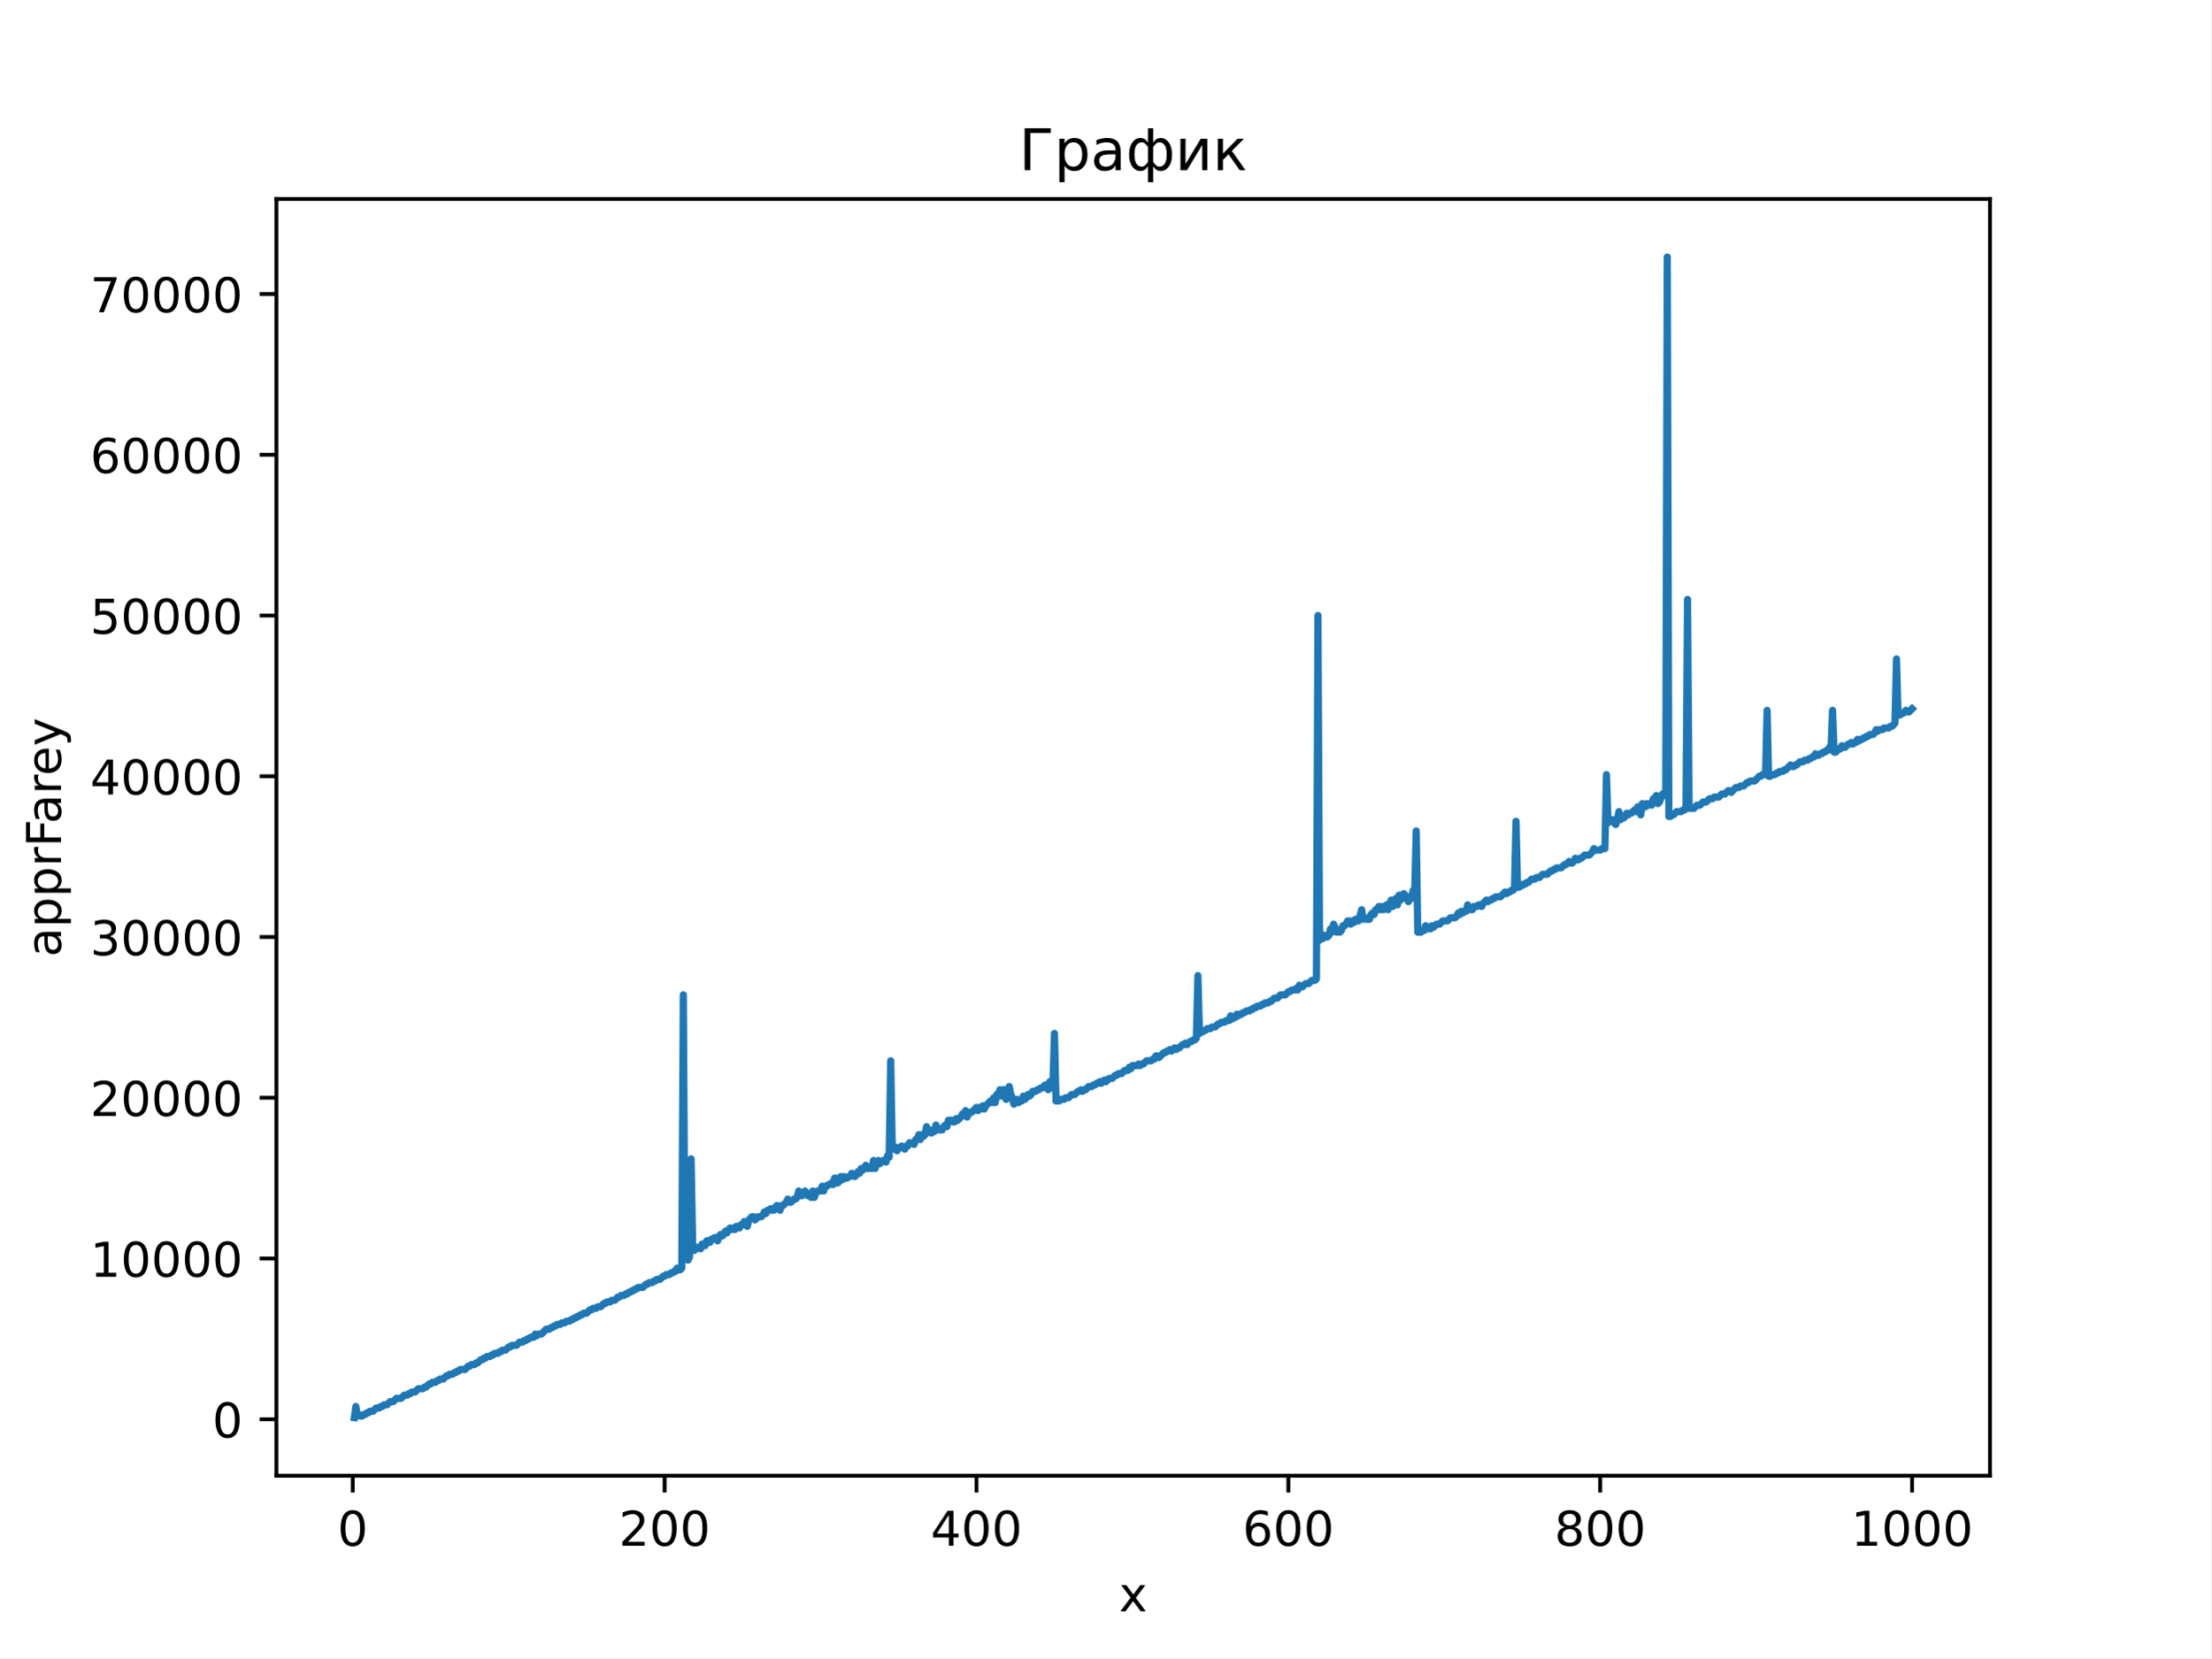
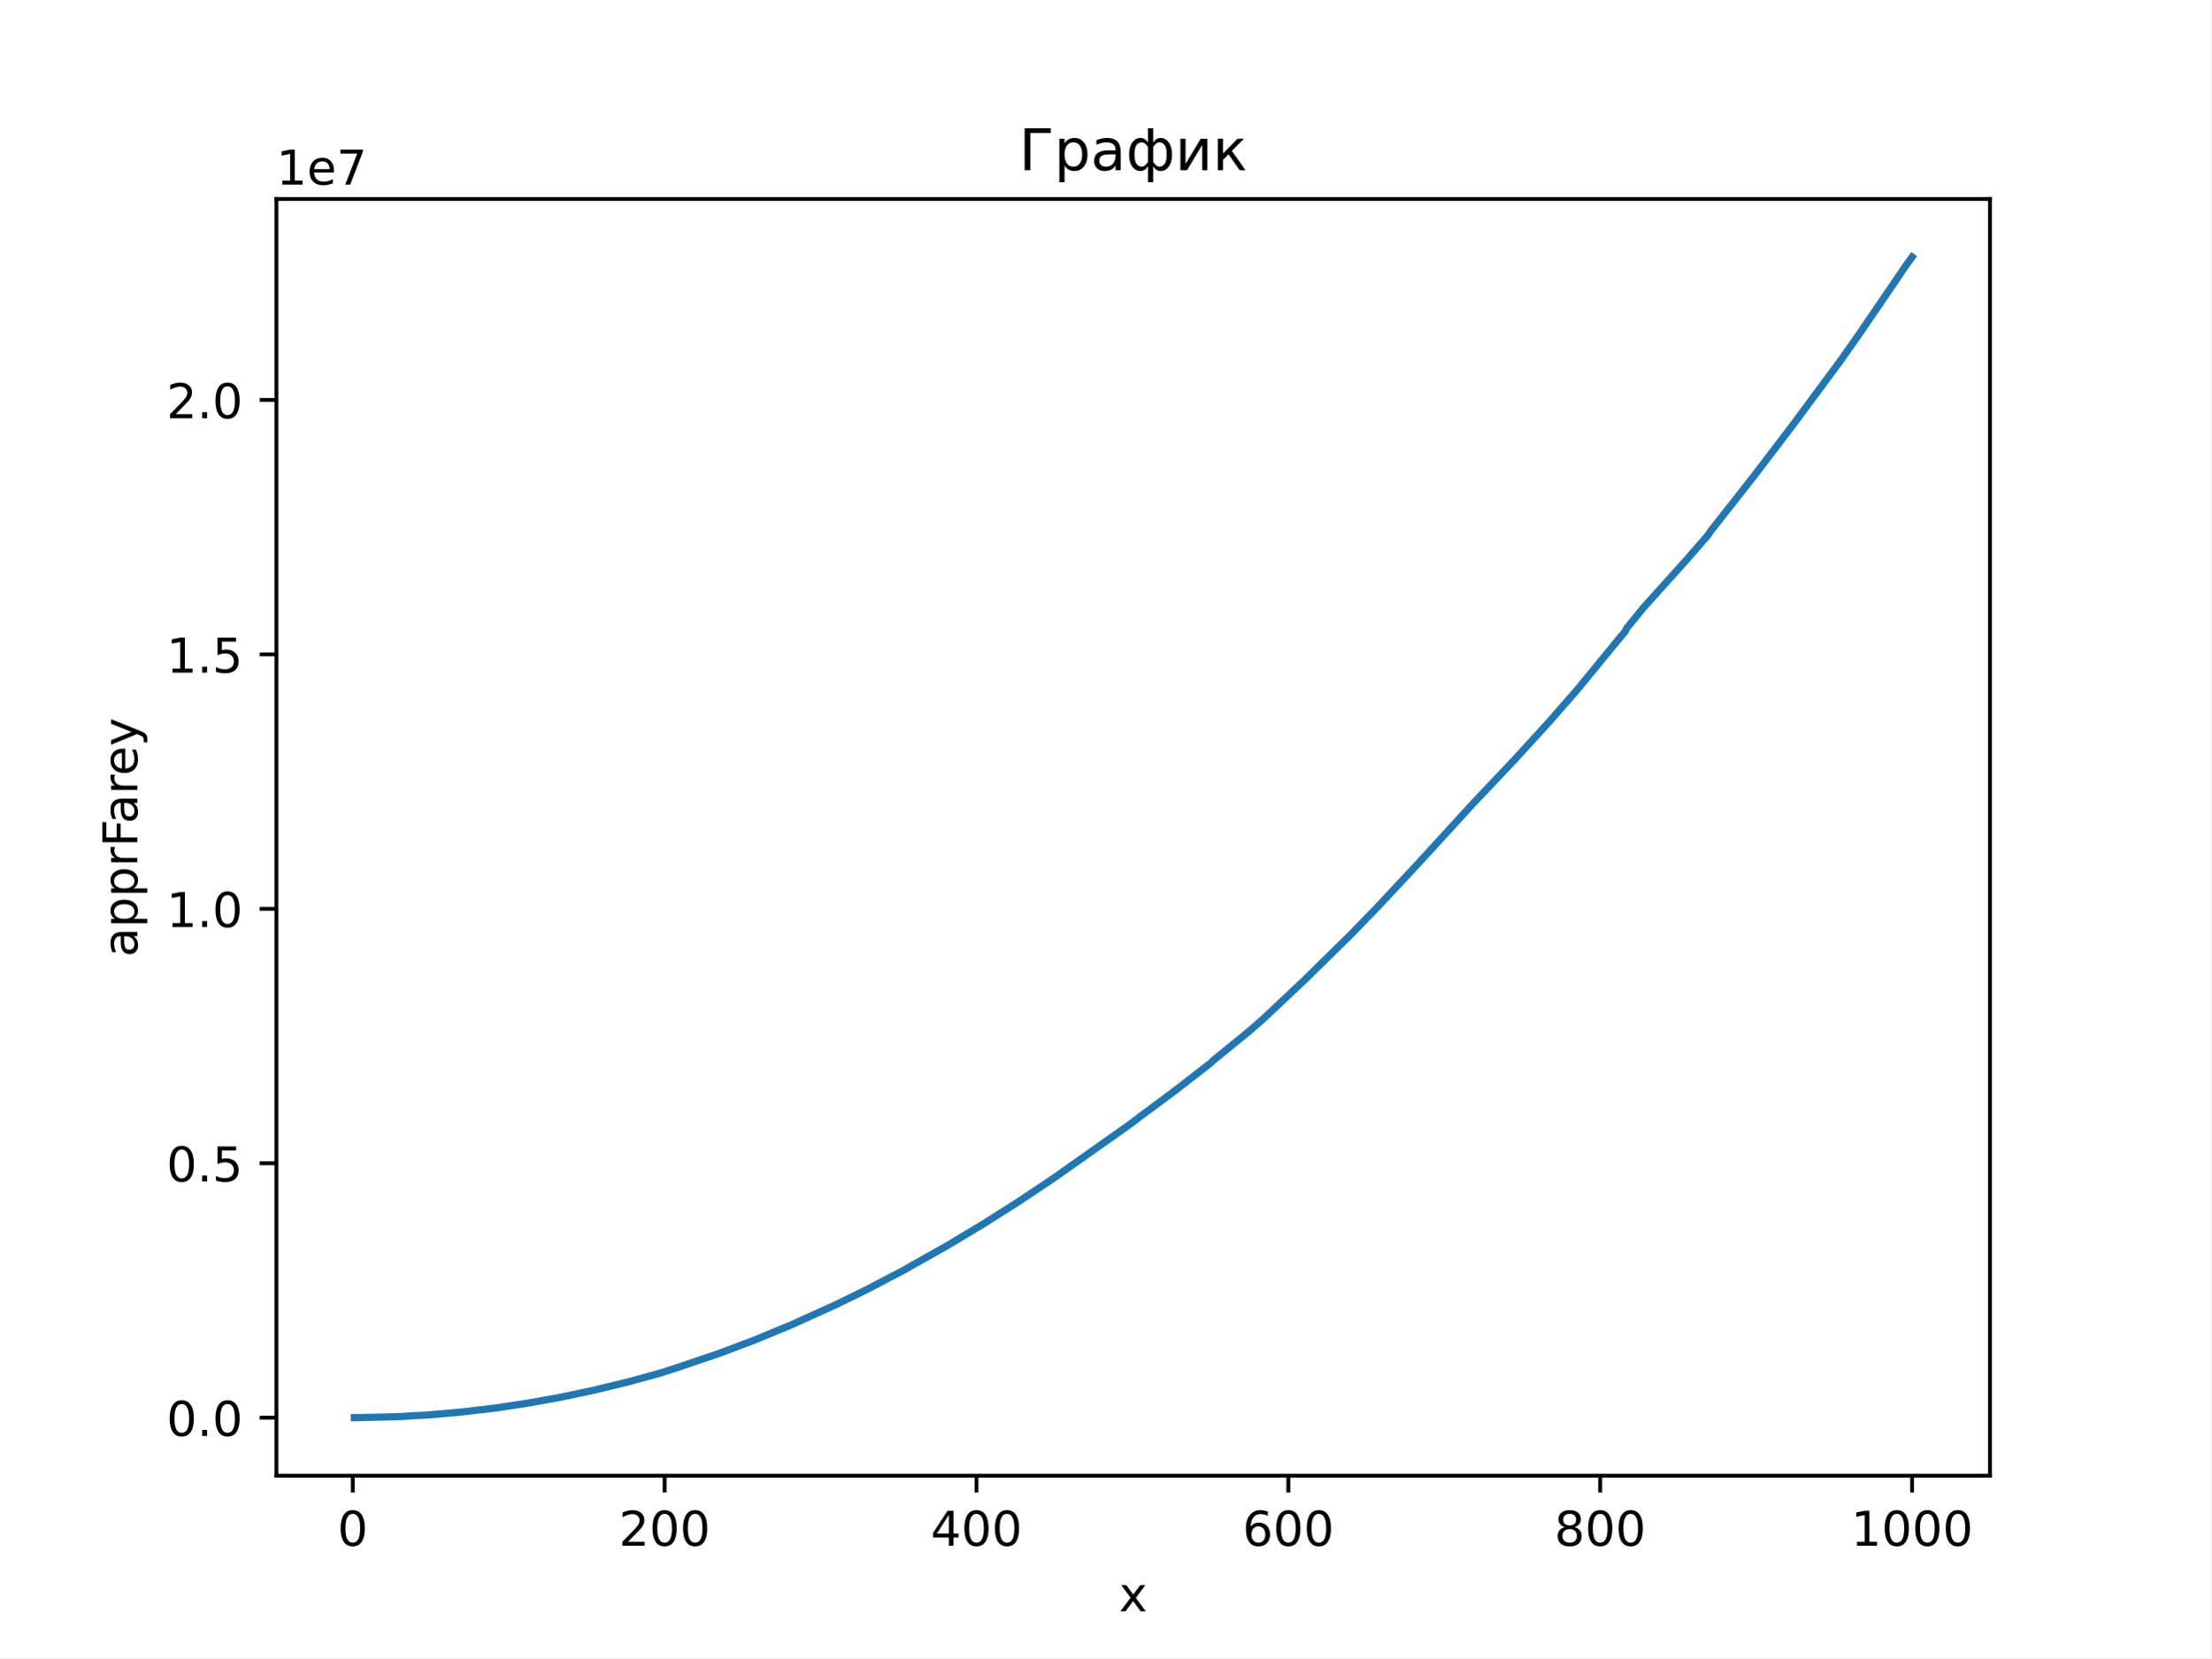
<svg xmlns="http://www.w3.org/2000/svg" xmlns:xlink="http://www.w3.org/1999/xlink" width="460.8pt" height="345.6pt" viewBox="0 0 460.8 345.6" version="1.1">
  <defs>
    <style type="text/css">*{stroke-linejoin: round; stroke-linecap: butt}</style>
  </defs>
  <g id="figure_1">
    <g id="patch_1">
      <path d="M 0 345.6  L 460.8 345.6  L 460.8 0  L 0 0  z " style="fill: #ffffff" />
    </g>
    <g id="axes_1">
      <g id="patch_2">
        <path d="M 57.6 307.584  L 414.72 307.584  L 414.72 41.472  L 57.6 41.472  z " style="fill: #ffffff" />
      </g>
      <g id="matplotlib.axis_1">
        <g id="xtick_1">
          <g id="line2d_1">
            <defs>
-               <path id="m98257b2f9a" d="M 0 0  L 0 3.5  " style="stroke: #000000; stroke-width: 0.8" />
-             </defs>
-             <g>
-               <use xlink:href="#m98257b2f9a" x="73.508" y="307.584" style="stroke: #000000; stroke-width: 0.8" />
+               <path id="md2cd9f8c69" d="M 0 0  L 0 3.5  " style="stroke: #000000; stroke-width: 0.8" />
+             </defs>
+             <g>
+               <use xlink:href="#md2cd9f8c69" x="73.508" y="307.584" style="stroke: #000000; stroke-width: 0.8" />
            </g>
          </g>
          <g id="text_1">
            <g transform="translate(70.3265 322.1824) scale(0.1 -0.1)">
              <defs>
                <path id="DejaVuSans-30" d="M 2034 4250  Q 1547 4250 1301 3770  Q 1056 3291 1056 2328  Q 1056 1369 1301 889  Q 1547 409 2034 409  Q 2525 409 2770 889  Q 3016 1369 3016 2328  Q 3016 3291 2770 3770  Q 2525 4250 2034 4250  z M 2034 4750  Q 2819 4750 3233 4129  Q 3647 3509 3647 2328  Q 3647 1150 3233 529  Q 2819 -91 2034 -91  Q 1250 -91 836 529  Q 422 1150 422 2328  Q 422 3509 836 4129  Q 1250 4750 2034 4750  z " transform="scale(0.015625)" />
              </defs>
              <use xlink:href="#DejaVuSans-30" />
            </g>
          </g>
        </g>
        <g id="xtick_2">
          <g id="line2d_2">
            <g>
-               <use xlink:href="#m98257b2f9a" x="138.504" y="307.584" style="stroke: #000000; stroke-width: 0.8" />
+               <use xlink:href="#md2cd9f8c69" x="138.504" y="307.584" style="stroke: #000000; stroke-width: 0.8" />
            </g>
          </g>
          <g id="text_2">
            <g transform="translate(128.9599 322.1824) scale(0.1 -0.1)">
              <defs>
                <path id="DejaVuSans-32" d="M 1228 531  L 3431 531  L 3431 0  L 469 0  L 469 531  Q 828 903 1448 1529  Q 2069 2156 2228 2338  Q 2531 2678 2651 2914  Q 2772 3150 2772 3378  Q 2772 3750 2511 3984  Q 2250 4219 1831 4219  Q 1534 4219 1204 4116  Q 875 4013 500 3803  L 500 4441  Q 881 4594 1212 4672  Q 1544 4750 1819 4750  Q 2544 4750 2975 4387  Q 3406 4025 3406 3419  Q 3406 3131 3298 2873  Q 3191 2616 2906 2266  Q 2828 2175 2409 1742  Q 1991 1309 1228 531  z " transform="scale(0.015625)" />
              </defs>
              <use xlink:href="#DejaVuSans-32" />
              <use xlink:href="#DejaVuSans-30" transform="translate(63.62305 0)" />
              <use xlink:href="#DejaVuSans-30" transform="translate(127.2461 0)" />
            </g>
          </g>
        </g>
        <g id="xtick_3">
          <g id="line2d_3">
            <g>
-               <use xlink:href="#m98257b2f9a" x="203.5" y="307.584" style="stroke: #000000; stroke-width: 0.8" />
+               <use xlink:href="#md2cd9f8c69" x="203.5" y="307.584" style="stroke: #000000; stroke-width: 0.8" />
            </g>
          </g>
          <g id="text_3">
            <g transform="translate(193.9558 322.1824) scale(0.1 -0.1)">
              <defs>
                <path id="DejaVuSans-34" d="M 2419 4116  L 825 1625  L 2419 1625  L 2419 4116  z M 2253 4666  L 3047 4666  L 3047 1625  L 3713 1625  L 3713 1100  L 3047 1100  L 3047 0  L 2419 0  L 2419 1100  L 313 1100  L 313 1709  L 2253 4666  z " transform="scale(0.015625)" />
              </defs>
              <use xlink:href="#DejaVuSans-34" />
              <use xlink:href="#DejaVuSans-30" transform="translate(63.62305 0)" />
              <use xlink:href="#DejaVuSans-30" transform="translate(127.2461 0)" />
            </g>
          </g>
        </g>
        <g id="xtick_4">
          <g id="line2d_4">
            <g>
-               <use xlink:href="#m98257b2f9a" x="268.495" y="307.584" style="stroke: #000000; stroke-width: 0.8" />
+               <use xlink:href="#md2cd9f8c69" x="268.495" y="307.584" style="stroke: #000000; stroke-width: 0.8" />
            </g>
          </g>
          <g id="text_4">
            <g transform="translate(258.9517 322.1824) scale(0.1 -0.1)">
              <defs>
                <path id="DejaVuSans-36" d="M 2113 2584  Q 1688 2584 1439 2293  Q 1191 2003 1191 1497  Q 1191 994 1439 701  Q 1688 409 2113 409  Q 2538 409 2786 701  Q 3034 994 3034 1497  Q 3034 2003 2786 2293  Q 2538 2584 2113 2584  z M 3366 4563  L 3366 3988  Q 3128 4100 2886 4159  Q 2644 4219 2406 4219  Q 1781 4219 1451 3797  Q 1122 3375 1075 2522  Q 1259 2794 1537 2939  Q 1816 3084 2150 3084  Q 2853 3084 3261 2657  Q 3669 2231 3669 1497  Q 3669 778 3244 343  Q 2819 -91 2113 -91  Q 1303 -91 875 529  Q 447 1150 447 2328  Q 447 3434 972 4092  Q 1497 4750 2381 4750  Q 2619 4750 2861 4703  Q 3103 4656 3366 4563  z " transform="scale(0.015625)" />
              </defs>
              <use xlink:href="#DejaVuSans-36" />
              <use xlink:href="#DejaVuSans-30" transform="translate(63.62305 0)" />
              <use xlink:href="#DejaVuSans-30" transform="translate(127.2461 0)" />
            </g>
          </g>
        </g>
        <g id="xtick_5">
          <g id="line2d_5">
            <g>
-               <use xlink:href="#m98257b2f9a" x="333.491" y="307.584" style="stroke: #000000; stroke-width: 0.8" />
+               <use xlink:href="#md2cd9f8c69" x="333.491" y="307.584" style="stroke: #000000; stroke-width: 0.8" />
            </g>
          </g>
          <g id="text_5">
            <g transform="translate(323.9476 322.1824) scale(0.1 -0.1)">
              <defs>
                <path id="DejaVuSans-38" d="M 2034 2216  Q 1584 2216 1326 1975  Q 1069 1734 1069 1313  Q 1069 891 1326 650  Q 1584 409 2034 409  Q 2484 409 2743 651  Q 3003 894 3003 1313  Q 3003 1734 2745 1975  Q 2488 2216 2034 2216  z M 1403 2484  Q 997 2584 770 2862  Q 544 3141 544 3541  Q 544 4100 942 4425  Q 1341 4750 2034 4750  Q 2731 4750 3128 4425  Q 3525 4100 3525 3541  Q 3525 3141 3298 2862  Q 3072 2584 2669 2484  Q 3125 2378 3379 2068  Q 3634 1759 3634 1313  Q 3634 634 3220 271  Q 2806 -91 2034 -91  Q 1263 -91 848 271  Q 434 634 434 1313  Q 434 1759 690 2068  Q 947 2378 1403 2484  z M 1172 3481  Q 1172 3119 1398 2916  Q 1625 2713 2034 2713  Q 2441 2713 2670 2916  Q 2900 3119 2900 3481  Q 2900 3844 2670 4047  Q 2441 4250 2034 4250  Q 1625 4250 1398 4047  Q 1172 3844 1172 3481  z " transform="scale(0.015625)" />
              </defs>
              <use xlink:href="#DejaVuSans-38" />
              <use xlink:href="#DejaVuSans-30" transform="translate(63.62305 0)" />
              <use xlink:href="#DejaVuSans-30" transform="translate(127.2461 0)" />
            </g>
          </g>
        </g>
        <g id="xtick_6">
          <g id="line2d_6">
            <g>
-               <use xlink:href="#m98257b2f9a" x="398.487" y="307.584" style="stroke: #000000; stroke-width: 0.8" />
+               <use xlink:href="#md2cd9f8c69" x="398.487" y="307.584" style="stroke: #000000; stroke-width: 0.8" />
            </g>
          </g>
          <g id="text_6">
            <g transform="translate(385.7623 322.1824) scale(0.1 -0.1)">
              <defs>
                <path id="DejaVuSans-31" d="M 794 531  L 1825 531  L 1825 4091  L 703 3866  L 703 4441  L 1819 4666  L 2450 4666  L 2450 531  L 3481 531  L 3481 0  L 794 0  L 794 531  z " transform="scale(0.015625)" />
              </defs>
              <use xlink:href="#DejaVuSans-31" />
              <use xlink:href="#DejaVuSans-30" transform="translate(63.62305 0)" />
              <use xlink:href="#DejaVuSans-30" transform="translate(127.2461 0)" />
              <use xlink:href="#DejaVuSans-30" transform="translate(190.8691 0)" />
            </g>
          </g>
        </g>
        <g id="text_7">
          <g transform="translate(233.2006 335.8606) scale(0.1 -0.1)">
            <defs>
              <path id="DejaVuSans-78" d="M 3513 3500  L 2247 1797  L 3578 0  L 2900 0  L 1881 1375  L 863 0  L 184 0  L 1544 1831  L 300 3500  L 978 3500  L 1906 2253  L 2834 3500  L 3513 3500  z " transform="scale(0.015625)" />
            </defs>
            <use xlink:href="#DejaVuSans-78" />
          </g>
        </g>
      </g>
      <g id="matplotlib.axis_2">
        <g id="ytick_1">
          <g id="line2d_7">
            <defs>
-               <path id="mce46b7b13d" d="M 0 0  L -3.5 0  " style="stroke: #000000; stroke-width: 0.8" />
-             </defs>
-             <g>
-               <use xlink:href="#mce46b7b13d" x="57.6" y="295.823" style="stroke: #000000; stroke-width: 0.8" />
+               <path id="mc2df6593c7" d="M 0 0  L -3.5 0  " style="stroke: #000000; stroke-width: 0.8" />
+             </defs>
+             <g>
+               <use xlink:href="#mc2df6593c7" x="57.6" y="295.489" style="stroke: #000000; stroke-width: 0.8" />
            </g>
          </g>
          <g id="text_8">
-             <g transform="translate(44.2375 299.6223) scale(0.1 -0.1)">
+             <g transform="translate(34.69687 299.2883) scale(0.1 -0.1)">
+               <defs>
+                 <path id="DejaVuSans-2e" d="M 684 794  L 1344 794  L 1344 0  L 684 0  L 684 794  z " transform="scale(0.015625)" />
+               </defs>
              <use xlink:href="#DejaVuSans-30" />
+               <use xlink:href="#DejaVuSans-2e" transform="translate(63.62305 0)" />
+               <use xlink:href="#DejaVuSans-30" transform="translate(95.41016 0)" />
            </g>
          </g>
        </g>
        <g id="ytick_2">
          <g id="line2d_8">
            <g>
-               <use xlink:href="#mce46b7b13d" x="57.6" y="262.316" style="stroke: #000000; stroke-width: 0.8" />
+               <use xlink:href="#mc2df6593c7" x="57.6" y="242.457" style="stroke: #000000; stroke-width: 0.8" />
            </g>
          </g>
          <g id="text_9">
-             <g transform="translate(18.7875 266.1154) scale(0.1 -0.1)">
-               <use xlink:href="#DejaVuSans-31" />
-               <use xlink:href="#DejaVuSans-30" transform="translate(63.62305 0)" />
-               <use xlink:href="#DejaVuSans-30" transform="translate(127.2461 0)" />
-               <use xlink:href="#DejaVuSans-30" transform="translate(190.8691 0)" />
-               <use xlink:href="#DejaVuSans-30" transform="translate(254.4922 0)" />
+             <g transform="translate(34.69687 246.2559) scale(0.1 -0.1)">
+               <defs>
+                 <path id="DejaVuSans-35" d="M 691 4666  L 3169 4666  L 3169 4134  L 1269 4134  L 1269 2991  Q 1406 3038 1543 3061  Q 1681 3084 1819 3084  Q 2600 3084 3056 2656  Q 3513 2228 3513 1497  Q 3513 744 3044 326  Q 2575 -91 1722 -91  Q 1428 -91 1123 -41  Q 819 9 494 109  L 494 744  Q 775 591 1075 516  Q 1375 441 1709 441  Q 2250 441 2565 725  Q 2881 1009 2881 1497  Q 2881 1984 2565 2268  Q 2250 2553 1709 2553  Q 1456 2553 1204 2497  Q 953 2441 691 2322  L 691 4666  z " transform="scale(0.015625)" />
+               </defs>
+               <use xlink:href="#DejaVuSans-30" />
+               <use xlink:href="#DejaVuSans-2e" transform="translate(63.62305 0)" />
+               <use xlink:href="#DejaVuSans-35" transform="translate(95.41016 0)" />
            </g>
          </g>
        </g>
        <g id="ytick_3">
          <g id="line2d_9">
            <g>
-               <use xlink:href="#mce46b7b13d" x="57.6" y="228.809" style="stroke: #000000; stroke-width: 0.8" />
+               <use xlink:href="#mc2df6593c7" x="57.6" y="189.424" style="stroke: #000000; stroke-width: 0.8" />
            </g>
          </g>
          <g id="text_10">
-             <g transform="translate(18.7875 232.6084) scale(0.1 -0.1)">
-               <use xlink:href="#DejaVuSans-32" />
-               <use xlink:href="#DejaVuSans-30" transform="translate(63.62305 0)" />
-               <use xlink:href="#DejaVuSans-30" transform="translate(127.2461 0)" />
-               <use xlink:href="#DejaVuSans-30" transform="translate(190.8691 0)" />
-               <use xlink:href="#DejaVuSans-30" transform="translate(254.4922 0)" />
+             <g transform="translate(34.69687 193.2235) scale(0.1 -0.1)">
+               <use xlink:href="#DejaVuSans-31" />
+               <use xlink:href="#DejaVuSans-2e" transform="translate(63.62305 0)" />
+               <use xlink:href="#DejaVuSans-30" transform="translate(95.41016 0)" />
            </g>
          </g>
        </g>
        <g id="ytick_4">
          <g id="line2d_10">
            <g>
-               <use xlink:href="#mce46b7b13d" x="57.6" y="195.302" style="stroke: #000000; stroke-width: 0.8" />
+               <use xlink:href="#mc2df6593c7" x="57.6" y="136.392" style="stroke: #000000; stroke-width: 0.8" />
            </g>
          </g>
          <g id="text_11">
-             <g transform="translate(18.7875 199.1015) scale(0.1 -0.1)">
-               <defs>
-                 <path id="DejaVuSans-33" d="M 2597 2516  Q 3050 2419 3304 2112  Q 3559 1806 3559 1356  Q 3559 666 3084 287  Q 2609 -91 1734 -91  Q 1441 -91 1130 -33  Q 819 25 488 141  L 488 750  Q 750 597 1062 519  Q 1375 441 1716 441  Q 2309 441 2620 675  Q 2931 909 2931 1356  Q 2931 1769 2642 2001  Q 2353 2234 1838 2234  L 1294 2234  L 1294 2753  L 1863 2753  Q 2328 2753 2575 2939  Q 2822 3125 2822 3475  Q 2822 3834 2567 4026  Q 2313 4219 1838 4219  Q 1578 4219 1281 4162  Q 984 4106 628 3988  L 628 4550  Q 988 4650 1302 4700  Q 1616 4750 1894 4750  Q 2613 4750 3031 4423  Q 3450 4097 3450 3541  Q 3450 3153 3228 2886  Q 3006 2619 2597 2516  z " transform="scale(0.015625)" />
-               </defs>
-               <use xlink:href="#DejaVuSans-33" />
-               <use xlink:href="#DejaVuSans-30" transform="translate(63.62305 0)" />
-               <use xlink:href="#DejaVuSans-30" transform="translate(127.2461 0)" />
-               <use xlink:href="#DejaVuSans-30" transform="translate(190.8691 0)" />
-               <use xlink:href="#DejaVuSans-30" transform="translate(254.4922 0)" />
+             <g transform="translate(34.69687 140.1911) scale(0.1 -0.1)">
+               <use xlink:href="#DejaVuSans-31" />
+               <use xlink:href="#DejaVuSans-2e" transform="translate(63.62305 0)" />
+               <use xlink:href="#DejaVuSans-35" transform="translate(95.41016 0)" />
            </g>
          </g>
        </g>
        <g id="ytick_5">
          <g id="line2d_11">
            <g>
-               <use xlink:href="#mce46b7b13d" x="57.6" y="161.795" style="stroke: #000000; stroke-width: 0.8" />
+               <use xlink:href="#mc2df6593c7" x="57.6" y="83.359" style="stroke: #000000; stroke-width: 0.8" />
            </g>
          </g>
          <g id="text_12">
-             <g transform="translate(18.7875 165.5946) scale(0.1 -0.1)">
-               <use xlink:href="#DejaVuSans-34" />
-               <use xlink:href="#DejaVuSans-30" transform="translate(63.62305 0)" />
-               <use xlink:href="#DejaVuSans-30" transform="translate(127.2461 0)" />
-               <use xlink:href="#DejaVuSans-30" transform="translate(190.8691 0)" />
-               <use xlink:href="#DejaVuSans-30" transform="translate(254.4922 0)" />
-             </g>
-           </g>
-         </g>
-         <g id="ytick_6">
-           <g id="line2d_12">
-             <g>
-               <use xlink:href="#mce46b7b13d" x="57.6" y="128.288" style="stroke: #000000; stroke-width: 0.8" />
-             </g>
-           </g>
-           <g id="text_13">
-             <g transform="translate(18.7875 132.0877) scale(0.1 -0.1)">
-               <defs>
-                 <path id="DejaVuSans-35" d="M 691 4666  L 3169 4666  L 3169 4134  L 1269 4134  L 1269 2991  Q 1406 3038 1543 3061  Q 1681 3084 1819 3084  Q 2600 3084 3056 2656  Q 3513 2228 3513 1497  Q 3513 744 3044 326  Q 2575 -91 1722 -91  Q 1428 -91 1123 -41  Q 819 9 494 109  L 494 744  Q 775 591 1075 516  Q 1375 441 1709 441  Q 2250 441 2565 725  Q 2881 1009 2881 1497  Q 2881 1984 2565 2268  Q 2250 2553 1709 2553  Q 1456 2553 1204 2497  Q 953 2441 691 2322  L 691 4666  z " transform="scale(0.015625)" />
-               </defs>
-               <use xlink:href="#DejaVuSans-35" />
-               <use xlink:href="#DejaVuSans-30" transform="translate(63.62305 0)" />
-               <use xlink:href="#DejaVuSans-30" transform="translate(127.2461 0)" />
-               <use xlink:href="#DejaVuSans-30" transform="translate(190.8691 0)" />
-               <use xlink:href="#DejaVuSans-30" transform="translate(254.4922 0)" />
-             </g>
-           </g>
-         </g>
-         <g id="ytick_7">
-           <g id="line2d_13">
-             <g>
-               <use xlink:href="#mce46b7b13d" x="57.6" y="94.782" style="stroke: #000000; stroke-width: 0.8" />
-             </g>
-           </g>
-           <g id="text_14">
-             <g transform="translate(18.7875 98.58074) scale(0.1 -0.1)">
-               <use xlink:href="#DejaVuSans-36" />
-               <use xlink:href="#DejaVuSans-30" transform="translate(63.62305 0)" />
-               <use xlink:href="#DejaVuSans-30" transform="translate(127.2461 0)" />
-               <use xlink:href="#DejaVuSans-30" transform="translate(190.8691 0)" />
-               <use xlink:href="#DejaVuSans-30" transform="translate(254.4922 0)" />
-             </g>
-           </g>
-         </g>
-         <g id="ytick_8">
-           <g id="line2d_14">
-             <g>
-               <use xlink:href="#mce46b7b13d" x="57.6" y="61.275" style="stroke: #000000; stroke-width: 0.8" />
-             </g>
-           </g>
-           <g id="text_15">
-             <g transform="translate(18.7875 65.07381) scale(0.1 -0.1)">
-               <defs>
-                 <path id="DejaVuSans-37" d="M 525 4666  L 3525 4666  L 3525 4397  L 1831 0  L 1172 0  L 2766 4134  L 525 4134  L 525 4666  z " transform="scale(0.015625)" />
-               </defs>
-               <use xlink:href="#DejaVuSans-37" />
-               <use xlink:href="#DejaVuSans-30" transform="translate(63.62305 0)" />
-               <use xlink:href="#DejaVuSans-30" transform="translate(127.2461 0)" />
-               <use xlink:href="#DejaVuSans-30" transform="translate(190.8691 0)" />
-               <use xlink:href="#DejaVuSans-30" transform="translate(254.4922 0)" />
-             </g>
-           </g>
-         </g>
-         <g id="text_16">
-           <g transform="translate(12.70781 199.4585) rotate(-90) scale(0.1 -0.1)">
+             <g transform="translate(34.69687 87.1587) scale(0.1 -0.1)">
+               <use xlink:href="#DejaVuSans-32" />
+               <use xlink:href="#DejaVuSans-2e" transform="translate(63.62305 0)" />
+               <use xlink:href="#DejaVuSans-30" transform="translate(95.41016 0)" />
+             </g>
+           </g>
+         </g>
+         <g id="text_13">
+           <g transform="translate(28.61719 199.4585) rotate(-90) scale(0.1 -0.1)">
            <defs>
              <path id="DejaVuSans-61" d="M 2194 1759  Q 1497 1759 1228 1600  Q 959 1441 959 1056  Q 959 750 1161 570  Q 1363 391 1709 391  Q 2188 391 2477 730  Q 2766 1069 2766 1631  L 2766 1759  L 2194 1759  z M 3341 1997  L 3341 0  L 2766 0  L 2766 531  Q 2569 213 2275 61  Q 1981 -91 1556 -91  Q 1019 -91 701 211  Q 384 513 384 1019  Q 384 1609 779 1909  Q 1175 2209 1959 2209  L 2766 2209  L 2766 2266  Q 2766 2663 2505 2880  Q 2244 3097 1772 3097  Q 1472 3097 1187 3025  Q 903 2953 641 2809  L 641 3341  Q 956 3463 1253 3523  Q 1550 3584 1831 3584  Q 2591 3584 2966 3190  Q 3341 2797 3341 1997  z " transform="scale(0.015625)" />
              <path id="DejaVuSans-70" d="M 1159 525  L 1159 -1331  L 581 -1331  L 581 3500  L 1159 3500  L 1159 2969  Q 1341 3281 1617 3432  Q 1894 3584 2278 3584  Q 2916 3584 3314 3078  Q 3713 2572 3713 1747  Q 3713 922 3314 415  Q 2916 -91 2278 -91  Q 1894 -91 1617 61  Q 1341 213 1159 525  z M 3116 1747  Q 3116 2381 2855 2742  Q 2594 3103 2138 3103  Q 1681 3103 1420 2742  Q 1159 2381 1159 1747  Q 1159 1113 1420 752  Q 1681 391 2138 391  Q 2594 391 2855 752  Q 3116 1113 3116 1747  z " transform="scale(0.015625)" />
              <path id="DejaVuSans-72" d="M 2631 2963  Q 2534 3019 2420 3045  Q 2306 3072 2169 3072  Q 1681 3072 1420 2755  Q 1159 2438 1159 1844  L 1159 0  L 581 0  L 581 3500  L 1159 3500  L 1159 2956  Q 1341 3275 1631 3429  Q 1922 3584 2338 3584  Q 2397 3584 2469 3576  Q 2541 3569 2628 3553  L 2631 2963  z " transform="scale(0.015625)" />
              <path id="DejaVuSans-46" d="M 628 4666  L 3309 4666  L 3309 4134  L 1259 4134  L 1259 2759  L 3109 2759  L 3109 2228  L 1259 2228  L 1259 0  L 628 0  L 628 4666  z " transform="scale(0.015625)" />
              <path id="DejaVuSans-65" d="M 3597 1894  L 3597 1613  L 953 1613  Q 991 1019 1311 708  Q 1631 397 2203 397  Q 2534 397 2845 478  Q 3156 559 3463 722  L 3463 178  Q 3153 47 2828 -22  Q 2503 -91 2169 -91  Q 1331 -91 842 396  Q 353 884 353 1716  Q 353 2575 817 3079  Q 1281 3584 2069 3584  Q 2775 3584 3186 3129  Q 3597 2675 3597 1894  z M 3022 2063  Q 3016 2534 2758 2815  Q 2500 3097 2075 3097  Q 1594 3097 1305 2825  Q 1016 2553 972 2059  L 3022 2063  z " transform="scale(0.015625)" />
              <path id="DejaVuSans-79" d="M 2059 -325  Q 1816 -950 1584 -1140  Q 1353 -1331 966 -1331  L 506 -1331  L 506 -850  L 844 -850  Q 1081 -850 1212 -737  Q 1344 -625 1503 -206  L 1606 56  L 191 3500  L 800 3500  L 1894 763  L 2988 3500  L 3597 3500  L 2059 -325  z " transform="scale(0.015625)" />
            </defs>
            <use xlink:href="#DejaVuSans-61" />
            <use xlink:href="#DejaVuSans-70" transform="translate(61.2793 0)" />
            <use xlink:href="#DejaVuSans-70" transform="translate(124.7559 0)" />
            <use xlink:href="#DejaVuSans-72" transform="translate(188.2324 0)" />
            <use xlink:href="#DejaVuSans-46" transform="translate(229.3457 0)" />
            <use xlink:href="#DejaVuSans-61" transform="translate(277.7402 0)" />
            <use xlink:href="#DejaVuSans-72" transform="translate(339.0195 0)" />
            <use xlink:href="#DejaVuSans-65" transform="translate(377.8828 0)" />
            <use xlink:href="#DejaVuSans-79" transform="translate(439.4062 0)" />
          </g>
        </g>
-       </g>
-       <g id="line2d_15">
-         <path d="M 73.833 295.488  L 74.158 293.143  L 74.483 295.153  L 74.808 294.818  L 75.133 295.153  L 75.458 295.153  L 75.783 294.818  L 76.108 294.818  L 76.433 294.483  L 76.758 294.483  L 77.083 294.148  L 77.732 294.148  L 78.382 293.478  L 79.032 293.478  L 79.357 293.143  L 79.682 293.143  L 80.007 292.807  L 80.657 292.807  L 81.307 292.137  L 81.957 292.137  L 82.607 291.467  L 83.582 291.467  L 84.232 290.797  L 84.882 290.797  L 85.207 290.462  L 85.532 290.462  L 85.857 290.127  L 86.507 290.127  L 87.157 289.457  L 88.132 289.457  L 88.457 289.122  L 88.782 289.122  L 89.432 288.452  L 89.757 288.452  L 90.082 288.116  L 90.732 288.116  L 91.057 287.781  L 91.382 287.781  L 91.707 287.446  L 92.357 287.446  L 93.007 286.776  L 93.331 286.776  L 93.656 286.441  L 94.306 286.441  L 94.631 286.106  L 94.956 286.106  L 95.281 285.771  L 95.606 285.771  L 95.931 285.436  L 96.906 285.436  L 97.556 284.766  L 97.881 284.766  L 98.206 284.431  L 98.856 284.431  L 99.181 284.096  L 99.506 284.096  L 100.156 283.426  L 100.481 283.426  L 100.806 283.09  L 101.131 283.09  L 101.456 282.755  L 102.106 282.755  L 102.431 282.42  L 102.756 282.42  L 103.081 282.085  L 103.731 282.085  L 104.056 281.75  L 104.381 281.75  L 104.706 281.415  L 105.356 281.415  L 106.006 280.745  L 106.331 280.745  L 106.656 280.41  L 107.631 280.41  L 108.281 279.74  L 108.931 279.74  L 109.255 279.405  L 109.58 279.405  L 109.905 279.07  L 110.23 279.07  L 110.555 278.735  L 111.205 278.735  L 111.53 278.064  L 111.855 278.399  L 112.18 278.064  L 112.83 278.064  L 113.805 277.059  L 114.455 277.059  L 114.78 276.724  L 115.105 276.724  L 115.43 276.389  L 115.755 276.389  L 116.08 276.054  L 116.73 276.054  L 117.055 275.719  L 117.705 275.719  L 118.03 275.384  L 118.68 275.384  L 119.005 275.049  L 119.33 275.049  L 119.655 274.714  L 119.98 274.714  L 120.305 274.379  L 120.63 274.379  L 120.955 274.044  L 121.28 274.044  L 121.605 273.708  L 122.255 273.708  L 122.905 273.038  L 123.23 273.038  L 123.555 272.703  L 124.205 272.703  L 124.53 272.368  L 125.179 272.368  L 125.829 271.698  L 126.154 271.698  L 126.479 271.363  L 127.129 271.363  L 127.454 271.028  L 128.104 271.028  L 128.754 270.358  L 129.079 270.358  L 129.404 270.023  L 130.054 270.023  L 130.379 269.688  L 130.704 269.688  L 131.029 269.353  L 131.354 269.353  L 131.679 269.018  L 132.004 269.018  L 132.329 268.682  L 132.654 268.682  L 132.979 268.347  L 133.954 268.347  L 134.604 267.677  L 134.929 267.677  L 135.254 267.342  L 135.904 267.342  L 136.229 267.007  L 136.554 267.007  L 136.879 266.672  L 137.529 266.672  L 138.179 266.002  L 138.504 266.002  L 138.829 265.667  L 139.479 265.667  L 139.804 265.332  L 140.129 265.332  L 140.454 264.997  L 140.779 264.997  L 141.103 264.327  L 141.428 264.662  L 141.753 264.662  L 142.078 264.327  L 142.403 207.365  L 142.728 261.646  L 143.053 262.316  L 143.378 262.651  L 143.703 261.981  L 144.028 241.542  L 144.353 259.636  L 144.678 260.641  L 145.328 259.971  L 145.653 259.971  L 145.978 260.306  L 146.303 259.301  L 146.628 259.301  L 146.953 259.636  L 147.278 258.63  L 147.603 258.63  L 147.928 258.965  L 148.253 258.295  L 148.578 258.295  L 148.903 257.96  L 149.228 257.96  L 149.553 258.63  L 149.878 257.625  L 150.203 257.29  L 150.528 257.625  L 150.853 257.29  L 151.178 256.62  L 151.503 256.955  L 151.828 256.285  L 152.153 255.95  L 152.478 256.285  L 152.803 255.95  L 153.128 256.285  L 153.453 255.615  L 153.778 255.615  L 154.103 255.95  L 154.428 255.28  L 154.753 255.28  L 155.078 254.61  L 155.403 254.945  L 155.728 255.615  L 156.053 254.274  L 156.703 253.604  L 157.027 253.604  L 157.352 254.274  L 158.002 253.604  L 158.652 253.604  L 158.977 253.269  L 159.302 252.599  L 159.627 252.934  L 159.952 252.264  L 160.277 252.264  L 160.602 251.929  L 160.927 252.264  L 161.252 252.264  L 161.577 251.594  L 161.902 251.259  L 162.227 251.594  L 162.552 252.264  L 162.877 251.259  L 163.202 251.259  L 163.852 250.589  L 164.177 249.919  L 164.502 250.589  L 164.827 250.589  L 165.477 249.919  L 165.802 249.919  L 166.127 249.584  L 166.452 248.243  L 166.777 248.578  L 167.102 249.248  L 167.427 248.578  L 167.752 248.243  L 168.077 248.578  L 168.402 249.248  L 168.727 249.248  L 169.052 249.584  L 169.377 248.243  L 169.702 249.584  L 170.027 248.578  L 170.352 248.243  L 171.002 248.243  L 171.327 247.238  L 171.652 248.243  L 171.977 247.238  L 172.302 247.238  L 172.627 246.903  L 172.951 246.903  L 173.276 246.568  L 173.601 246.903  L 173.926 245.563  L 174.251 245.563  L 174.576 246.568  L 174.901 246.233  L 175.226 245.228  L 175.551 245.898  L 175.876 245.228  L 176.201 245.563  L 176.526 245.563  L 176.851 245.228  L 177.176 245.228  L 177.501 244.557  L 178.151 245.228  L 178.476 244.893  L 178.801 244.222  L 179.126 244.557  L 179.451 243.552  L 179.776 243.887  L 180.101 243.552  L 180.426 242.882  L 180.751 243.552  L 181.076 243.552  L 181.401 243.217  L 181.726 243.552  L 182.051 241.877  L 182.376 243.552  L 183.026 241.877  L 183.351 242.547  L 184.001 241.877  L 184.326 241.877  L 184.651 242.212  L 184.976 240.872  L 185.301 241.207  L 185.626 221.103  L 185.951 239.531  L 186.276 238.861  L 186.601 239.196  L 186.926 239.867  L 187.251 239.196  L 187.576 239.196  L 187.901 238.861  L 188.55 239.531  L 188.875 238.861  L 189.2 238.861  L 189.525 238.191  L 190.175 238.191  L 190.5 238.526  L 190.825 237.521  L 191.15 237.521  L 191.475 236.516  L 191.8 237.521  L 192.125 236.516  L 192.45 236.851  L 192.775 236.516  L 193.1 234.84  L 193.425 235.846  L 193.75 235.511  L 194.075 236.181  L 194.4 235.846  L 194.725 235.846  L 195.05 234.505  L 195.375 235.176  L 195.7 235.511  L 196.35 235.511  L 196.675 234.84  L 197 234.505  L 197.325 234.84  L 197.65 233.5  L 198.3 233.5  L 198.625 233.835  L 198.95 233.835  L 199.275 233.165  L 199.6 233.5  L 200.25 232.83  L 200.575 232.16  L 200.9 232.495  L 201.225 231.49  L 201.55 232.83  L 201.875 232.16  L 202.2 231.825  L 202.525 231.825  L 203.5 230.82  L 203.825 231.49  L 204.15 230.82  L 204.474 231.155  L 204.799 230.485  L 205.124 231.155  L 205.449 230.485  L 206.424 229.479  L 206.749 229.814  L 207.074 228.809  L 207.399 229.814  L 207.724 228.139  L 208.049 228.474  L 208.374 227.134  L 208.699 228.474  L 209.024 227.134  L 209.349 227.134  L 209.674 229.144  L 209.999 228.809  L 210.324 226.464  L 210.649 228.139  L 210.974 228.809  L 211.299 230.149  L 211.624 229.814  L 211.949 229.144  L 212.274 229.814  L 212.599 229.479  L 212.924 229.479  L 213.249 228.474  L 213.574 229.144  L 213.899 228.809  L 214.224 228.139  L 214.549 228.474  L 214.874 228.139  L 215.199 227.469  L 215.849 227.469  L 216.174 227.134  L 216.499 227.134  L 216.824 226.799  L 217.149 226.799  L 217.799 226.129  L 218.124 226.129  L 218.449 227.134  L 218.774 225.459  L 219.099 226.799  L 219.424 226.129  L 219.749 215.406  L 220.074 229.479  L 220.723 229.479  L 221.048 229.144  L 221.698 229.144  L 222.023 228.809  L 222.673 228.809  L 223.323 228.139  L 223.973 228.139  L 224.623 227.469  L 224.948 227.469  L 225.273 227.134  L 225.598 227.469  L 225.923 227.134  L 226.248 227.134  L 226.898 226.464  L 227.548 226.464  L 227.873 226.129  L 228.198 226.129  L 228.523 225.794  L 228.848 225.794  L 229.173 225.459  L 229.498 225.794  L 230.148 225.123  L 230.473 225.459  L 231.123 224.788  L 231.773 224.788  L 232.423 224.118  L 232.748 224.118  L 233.073 223.783  L 233.723 223.783  L 234.373 223.113  L 235.023 223.113  L 235.348 222.443  L 235.673 222.778  L 235.998 222.108  L 236.972 222.108  L 237.297 221.773  L 237.622 222.108  L 237.947 221.773  L 238.272 221.773  L 238.922 221.103  L 239.897 221.103  L 240.222 220.768  L 240.547 220.768  L 240.872 220.097  L 241.197 220.097  L 241.522 220.432  L 242.497 219.427  L 242.822 219.427  L 243.147 219.092  L 243.472 219.092  L 243.797 218.757  L 244.122 219.092  L 244.772 218.422  L 245.097 218.757  L 245.422 218.422  L 245.747 218.422  L 246.397 217.752  L 246.722 217.752  L 247.047 217.417  L 247.372 217.752  L 248.022 217.082  L 248.347 217.082  L 248.672 216.747  L 248.997 216.747  L 249.322 216.412  L 249.647 203.344  L 249.972 215.406  L 250.297 215.071  L 250.622 215.071  L 250.947 214.736  L 251.272 214.736  L 251.597 214.401  L 252.246 214.401  L 252.571 214.066  L 253.221 214.066  L 253.871 213.396  L 254.196 213.396  L 254.521 213.061  L 255.171 213.061  L 255.496 212.726  L 256.146 212.726  L 256.471 211.721  L 256.796 212.391  L 257.121 212.056  L 257.446 212.056  L 257.771 211.386  L 258.096 211.721  L 258.421 211.386  L 258.746 211.386  L 259.071 211.051  L 259.396 211.051  L 259.721 210.715  L 260.371 210.715  L 260.696 210.38  L 261.021 210.38  L 261.346 210.045  L 261.671 210.045  L 261.996 209.71  L 262.646 209.71  L 262.971 209.375  L 263.296 209.375  L 263.621 209.04  L 264.271 209.04  L 264.596 208.705  L 264.921 208.705  L 265.571 208.035  L 266.221 208.035  L 266.871 207.365  L 267.846 207.365  L 268.495 206.695  L 268.82 206.695  L 269.145 206.36  L 269.795 206.36  L 270.12 206.025  L 270.445 206.36  L 270.77 205.354  L 271.095 205.689  L 271.42 205.689  L 272.07 205.019  L 272.72 205.019  L 273.37 204.349  L 274.02 204.349  L 274.345 204.014  L 274.67 128.288  L 274.995 195.972  L 275.32 194.632  L 275.645 195.637  L 275.97 194.967  L 276.295 195.302  L 276.62 195.302  L 276.945 194.967  L 277.27 193.627  L 277.595 194.297  L 277.92 192.622  L 278.245 193.292  L 278.57 194.297  L 278.895 193.962  L 279.22 194.297  L 279.545 193.962  L 279.87 192.957  L 280.195 192.957  L 280.52 192.622  L 280.845 191.952  L 281.17 191.952  L 281.495 192.622  L 281.82 191.952  L 282.145 192.287  L 282.47 191.617  L 282.795 191.952  L 283.12 191.952  L 283.769 189.606  L 284.094 191.617  L 284.419 191.281  L 284.744 191.617  L 285.394 191.617  L 285.719 190.611  L 286.044 190.276  L 286.369 190.611  L 286.694 189.606  L 287.019 189.606  L 287.344 188.936  L 287.669 189.606  L 287.994 188.936  L 288.319 189.606  L 288.644 188.936  L 288.969 188.601  L 289.294 189.606  L 289.619 188.266  L 289.944 187.596  L 290.269 188.936  L 290.919 187.261  L 291.244 188.601  L 291.569 186.59  L 291.894 187.596  L 292.219 186.59  L 292.544 186.255  L 292.869 186.59  L 293.519 187.931  L 293.844 187.261  L 294.169 187.261  L 294.494 185.585  L 294.819 185.92  L 295.144 173.188  L 295.469 194.297  L 296.119 194.297  L 296.444 193.962  L 296.769 193.962  L 297.094 192.957  L 297.419 193.627  L 297.744 193.292  L 298.069 193.627  L 298.394 192.957  L 298.719 193.292  L 299.369 192.622  L 300.018 192.622  L 300.668 191.952  L 301.643 191.952  L 302.293 191.281  L 303.268 191.281  L 303.593 190.946  L 303.918 190.276  L 304.243 190.611  L 304.568 189.941  L 304.893 190.276  L 305.218 189.941  L 305.543 189.941  L 305.868 188.601  L 306.193 189.271  L 306.518 189.606  L 306.843 189.606  L 307.168 188.936  L 307.818 188.936  L 308.143 188.601  L 308.468 188.601  L 308.793 188.936  L 309.118 188.266  L 309.768 187.596  L 310.093 187.931  L 310.418 187.596  L 310.743 187.596  L 311.068 187.261  L 311.393 187.261  L 311.718 186.926  L 312.693 186.926  L 313.668 185.92  L 313.993 186.255  L 314.318 185.92  L 314.643 185.92  L 314.968 185.585  L 315.293 185.585  L 315.617 185.25  L 315.942 171.177  L 316.267 184.915  L 316.592 184.915  L 316.917 184.58  L 317.242 184.58  L 317.567 184.245  L 317.892 184.245  L 318.217 183.91  L 318.542 183.91  L 319.192 183.24  L 319.842 183.24  L 320.167 182.905  L 320.817 182.905  L 321.467 182.235  L 322.442 182.235  L 323.092 181.564  L 323.417 181.564  L 323.742 181.229  L 324.067 181.229  L 324.392 180.894  L 325.367 180.894  L 326.017 180.224  L 326.342 180.224  L 326.992 179.554  L 327.317 179.889  L 327.642 179.889  L 327.967 179.554  L 328.292 178.884  L 328.617 179.219  L 328.942 179.219  L 329.267 178.884  L 329.592 178.884  L 330.242 178.214  L 331.217 178.214  L 331.866 177.544  L 332.191 176.873  L 332.516 177.209  L 333.491 177.209  L 333.816 176.873  L 334.466 176.873  L 334.791 161.46  L 335.116 171.512  L 335.441 171.177  L 335.766 171.177  L 336.091 170.842  L 336.416 171.512  L 336.741 171.847  L 337.066 170.842  L 337.391 169.167  L 337.716 170.842  L 338.041 170.507  L 338.366 170.507  L 338.691 170.172  L 339.016 169.502  L 339.341 169.837  L 339.666 169.502  L 339.991 169.502  L 340.641 168.832  L 340.966 169.167  L 341.291 168.162  L 341.616 168.832  L 341.941 169.837  L 342.266 167.492  L 342.916 168.162  L 343.241 167.492  L 343.566 167.827  L 343.891 167.492  L 344.216 167.827  L 344.541 166.486  L 344.866 167.156  L 345.191 165.816  L 345.516 167.492  L 345.841 167.156  L 346.491 165.481  L 346.816 165.481  L 347.141 165.816  L 347.465 53.568  L 347.79 170.172  L 348.115 170.172  L 348.44 169.837  L 348.765 169.837  L 349.415 169.167  L 350.39 169.167  L 350.715 168.832  L 351.04 168.832  L 351.365 168.497  L 351.69 124.938  L 352.015 168.497  L 352.99 168.497  L 353.64 167.827  L 354.29 167.827  L 354.94 167.156  L 355.59 167.156  L 356.24 166.486  L 356.89 166.486  L 357.215 166.151  L 358.19 166.151  L 358.84 165.481  L 359.49 165.481  L 360.14 164.811  L 360.465 164.811  L 360.79 165.146  L 361.765 164.141  L 362.415 164.141  L 362.74 163.806  L 363.389 163.806  L 364.039 163.136  L 364.364 163.136  L 364.689 162.801  L 365.664 162.801  L 366.639 161.795  L 366.964 161.795  L 367.289 161.46  L 367.939 161.46  L 368.264 148.058  L 368.589 161.795  L 368.914 161.795  L 369.239 161.46  L 369.889 161.46  L 370.214 161.125  L 370.539 161.125  L 370.864 160.79  L 371.514 160.79  L 371.839 160.455  L 372.164 160.455  L 373.139 159.45  L 373.464 159.785  L 373.789 159.785  L 374.114 159.45  L 374.439 159.45  L 375.089 158.78  L 375.739 158.78  L 376.064 158.445  L 376.714 158.445  L 377.039 158.11  L 377.364 158.11  L 377.689 157.775  L 378.014 157.775  L 378.339 157.104  L 378.664 157.439  L 378.989 157.439  L 379.313 157.104  L 379.638 157.104  L 379.963 156.769  L 380.288 156.769  L 380.613 156.434  L 380.938 156.434  L 381.263 155.764  L 381.588 156.099  L 381.913 148.058  L 382.238 156.769  L 382.563 156.769  L 383.213 156.099  L 383.538 156.099  L 383.863 155.429  L 384.188 155.764  L 384.513 155.764  L 385.163 155.094  L 385.488 155.094  L 385.813 154.759  L 386.138 155.094  L 386.463 154.759  L 386.788 154.759  L 387.113 154.089  L 387.438 154.424  L 387.763 154.089  L 388.088 154.089  L 388.413 153.754  L 388.738 153.754  L 389.063 153.419  L 389.388 153.419  L 389.713 153.084  L 390.363 153.084  L 390.688 152.748  L 391.013 152.078  L 391.338 152.413  L 391.663 152.078  L 392.313 152.078  L 392.638 151.743  L 393.613 151.743  L 393.938 151.408  L 394.263 151.408  L 394.912 150.738  L 395.237 137.335  L 395.562 149.063  L 395.887 149.063  L 396.212 148.728  L 396.537 148.728  L 397.187 148.058  L 397.512 148.393  L 397.837 148.393  L 398.487 147.722  L 398.487 147.722  " clip-path="url(#pd84bca3f77)" style="fill: none; stroke: #1f77b4; stroke-width: 1.5; stroke-linecap: square" />
+         <g id="text_14">
+           <g transform="translate(57.6 38.472) scale(0.1 -0.1)">
+             <defs>
+               <path id="DejaVuSans-37" d="M 525 4666  L 3525 4666  L 3525 4397  L 1831 0  L 1172 0  L 2766 4134  L 525 4134  L 525 4666  z " transform="scale(0.015625)" />
+             </defs>
+             <use xlink:href="#DejaVuSans-31" />
+             <use xlink:href="#DejaVuSans-65" transform="translate(63.62305 0)" />
+             <use xlink:href="#DejaVuSans-37" transform="translate(125.1465 0)" />
+           </g>
+         </g>
+       </g>
+       <g id="line2d_12">
+         <path d="M 73.833 295.488  L 82.282 295.303  L 89.107 294.927  L 96.256 294.305  L 103.406 293.453  L 109.905 292.478  L 117.055 291.184  L 123.88 289.737  L 131.029 287.997  L 137.529 286.215  L 141.103 285.066  L 149.878 282.087  L 157.352 279.272  L 164.827 276.177  L 174.251 271.912  L 180.426 268.889  L 188.55 264.639  L 189.525 264.065  L 197.65 259.485  L 205.124 254.995  L 212.274 250.455  L 219.424 245.683  L 235.673 234.208  L 237.297 232.953  L 244.772 227.405  L 252.246 221.608  L 252.896 220.989  L 260.371 214.898  L 263.296 212.334  L 271.745 204.383  L 281.495 194.811  L 287.019 189.115  L 295.469 180.075  L 307.168 167.289  L 315.617 158.37  L 322.767 150.54  L 328.617 143.854  L 336.416 134.351  L 337.716 132.775  L 338.691 131.634  L 339.016 130.924  L 342.591 126.56  L 351.365 116.803  L 355.915 111.587  L 356.565 110.621  L 365.664 99.051  L 373.789 88.371  L 383.538 75.212  L 387.438 69.673  L 395.237 58.238  L 397.187 55.353  L 398.487 53.568  L 398.487 53.568  " clip-path="url(#pe28a663fcb)" style="fill: none; stroke: #1f77b4; stroke-width: 1.5; stroke-linecap: square" />
      </g>
      <g id="patch_3">
        <path d="M 57.6 307.584  L 57.6 41.472  " style="fill: none; stroke: #000000; stroke-width: 0.8; stroke-linejoin: miter; stroke-linecap: square" />
      </g>
      <g id="patch_4">
        <path d="M 414.72 307.584  L 414.72 41.472  " style="fill: none; stroke: #000000; stroke-width: 0.8; stroke-linejoin: miter; stroke-linecap: square" />
      </g>
      <g id="patch_5">
        <path d="M 57.6 307.584  L 414.72 307.584  " style="fill: none; stroke: #000000; stroke-width: 0.8; stroke-linejoin: miter; stroke-linecap: square" />
      </g>
      <g id="patch_6">
        <path d="M 57.6 41.472  L 414.72 41.472  " style="fill: none; stroke: #000000; stroke-width: 0.8; stroke-linejoin: miter; stroke-linecap: square" />
      </g>
-       <g id="text_17">
+       <g id="text_15">
        <g transform="translate(212.3616 35.472) scale(0.12 -0.12)">
          <defs>
            <path id="DejaVuSans-413" d="M 628 0  L 628 4666  L 3531 4666  L 3531 4134  L 1259 4134  L 1259 0  L 628 0  z " transform="scale(0.015625)" />
            <path id="DejaVuSans-440" d="M 1159 525  L 1159 -1331  L 581 -1331  L 581 3500  L 1159 3500  L 1159 2969  Q 1341 3281 1617 3432  Q 1894 3584 2278 3584  Q 2916 3584 3314 3078  Q 3713 2572 3713 1747  Q 3713 922 3314 415  Q 2916 -91 2278 -91  Q 1894 -91 1617 61  Q 1341 213 1159 525  z M 3116 1747  Q 3116 2381 2855 2742  Q 2594 3103 2138 3103  Q 1681 3103 1420 2742  Q 1159 2381 1159 1747  Q 1159 1113 1420 752  Q 1681 391 2138 391  Q 2594 391 2855 752  Q 3116 1113 3116 1747  z " transform="scale(0.015625)" />
            <path id="DejaVuSans-430" d="M 2194 1759  Q 1497 1759 1228 1600  Q 959 1441 959 1056  Q 959 750 1161 570  Q 1363 391 1709 391  Q 2188 391 2477 730  Q 2766 1069 2766 1631  L 2766 1759  L 2194 1759  z M 3341 1997  L 3341 0  L 2766 0  L 2766 531  Q 2569 213 2275 61  Q 1981 -91 1556 -91  Q 1019 -91 701 211  Q 384 513 384 1019  Q 384 1609 779 1909  Q 1175 2209 1959 2209  L 2766 2209  L 2766 2266  Q 2766 2663 2505 2880  Q 2244 3097 1772 3097  Q 1472 3097 1187 3025  Q 903 2953 641 2809  L 641 3341  Q 956 3463 1253 3523  Q 1550 3584 1831 3584  Q 2591 3584 2966 3190  Q 3341 2797 3341 1997  z " transform="scale(0.015625)" />
            <path id="DejaVuSans-444" d="M 947 1747  Q 947 1013 1173 702  Q 1400 391 1784 391  Q 2091 391 2447 916  L 2447 2578  Q 2091 3103 1784 3103  Q 1400 3103 1173 2792  Q 947 2481 947 1747  z M 2447 -1331  L 2447 447  Q 2269 153 2064 31  Q 1859 -91 1600 -91  Q 1078 -91 714 392  Q 350 875 350 1734  Q 350 2594 714 3089  Q 1078 3584 1600 3584  Q 1859 3584 2064 3465  Q 2269 3347 2447 3053  L 2447 4666  L 3025 4666  L 3025 3053  Q 3203 3347 3408 3465  Q 3613 3584 3872 3584  Q 4394 3584 4758 3089  Q 5122 2594 5122 1734  Q 5122 875 4758 392  Q 4394 -91 3872 -91  Q 3613 -91 3408 31  Q 3203 153 3025 447  L 3025 -1331  L 2447 -1331  z M 4525 1747  Q 4525 2481 4298 2792  Q 4072 3103 3688 3103  Q 3381 3103 3025 2578  L 3025 916  Q 3381 391 3688 391  Q 4072 391 4298 702  Q 4525 1013 4525 1747  z " transform="scale(0.015625)" />
            <path id="DejaVuSans-438" d="M 3578 3500  L 3578 0  L 3006 0  L 3006 2809  L 1319 0  L 581 0  L 581 3500  L 1153 3500  L 1153 697  L 2838 3500  L 3578 3500  z " transform="scale(0.015625)" />
            <path id="DejaVuSans-43a" d="M 581 3500  L 1153 3500  L 1153 1856  L 2775 3500  L 3481 3500  L 2144 2147  L 3653 0  L 3009 0  L 1769 1766  L 1153 1141  L 1153 0  L 581 0  L 581 3500  z " transform="scale(0.015625)" />
          </defs>
          <use xlink:href="#DejaVuSans-413" />
          <use xlink:href="#DejaVuSans-440" transform="translate(60.98633 0)" />
          <use xlink:href="#DejaVuSans-430" transform="translate(124.4629 0)" />
          <use xlink:href="#DejaVuSans-444" transform="translate(185.7422 0)" />
          <use xlink:href="#DejaVuSans-438" transform="translate(271.2402 0)" />
          <use xlink:href="#DejaVuSans-43a" transform="translate(336.2305 0)" />
        </g>
      </g>
    </g>
  </g>
  <defs>
-     <clipPath id="pd84bca3f77">
+     <clipPath id="pe28a663fcb">
      <rect x="57.6" y="41.472" width="357.12" height="266.112" />
    </clipPath>
  </defs>
</svg>
